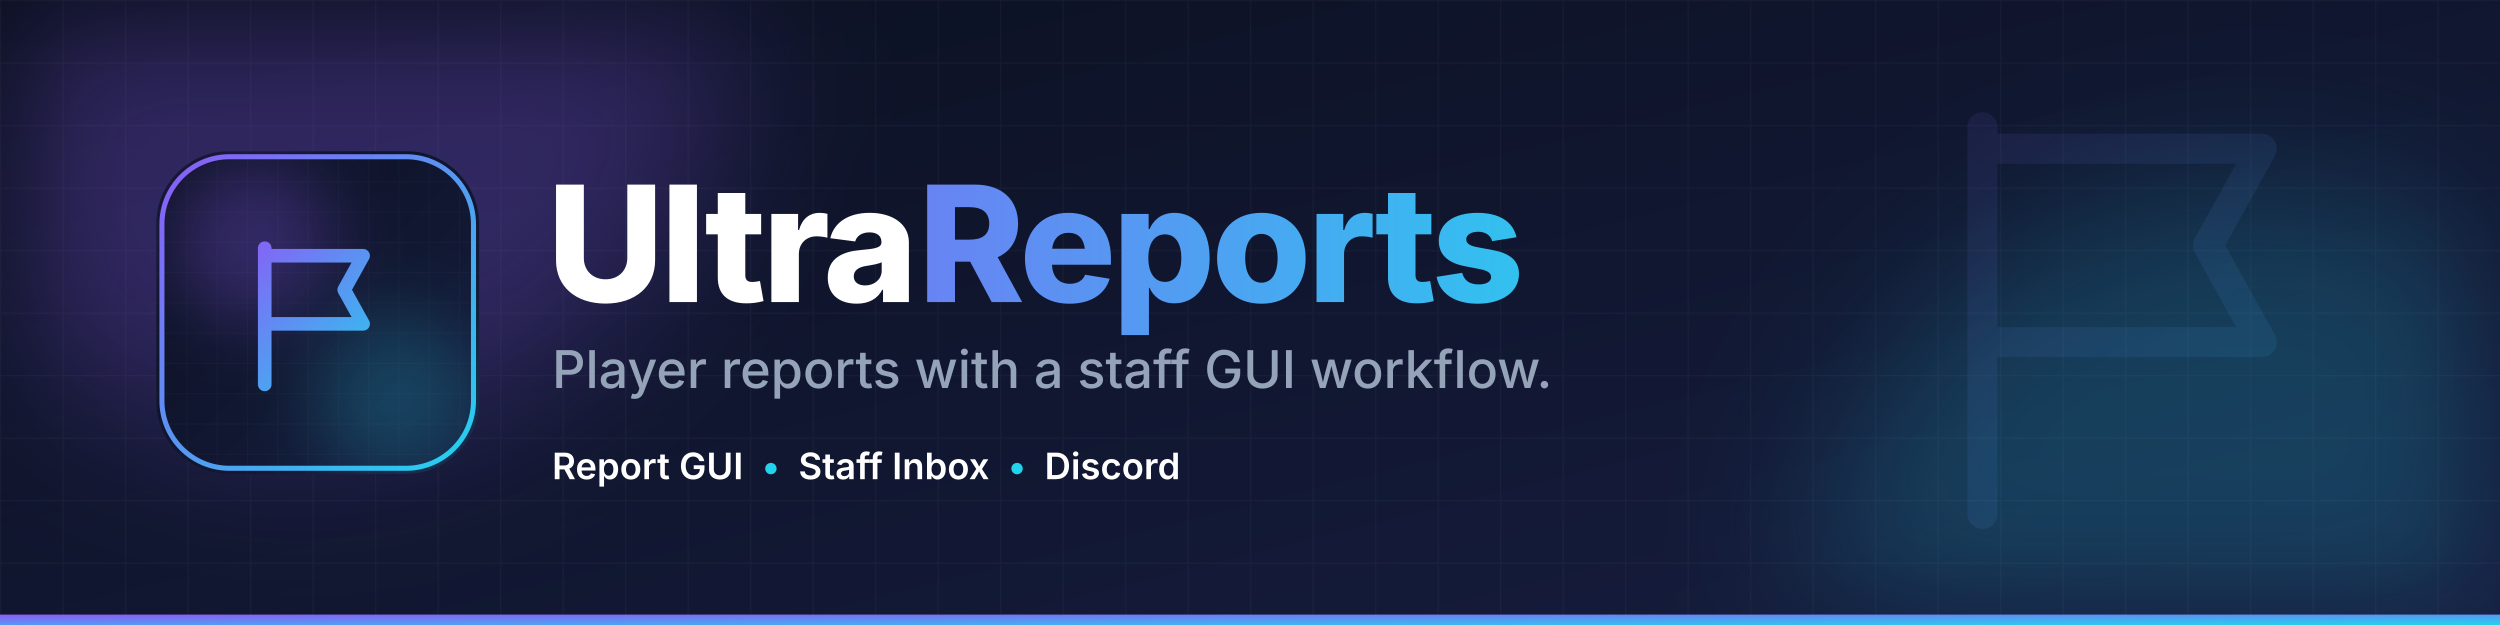
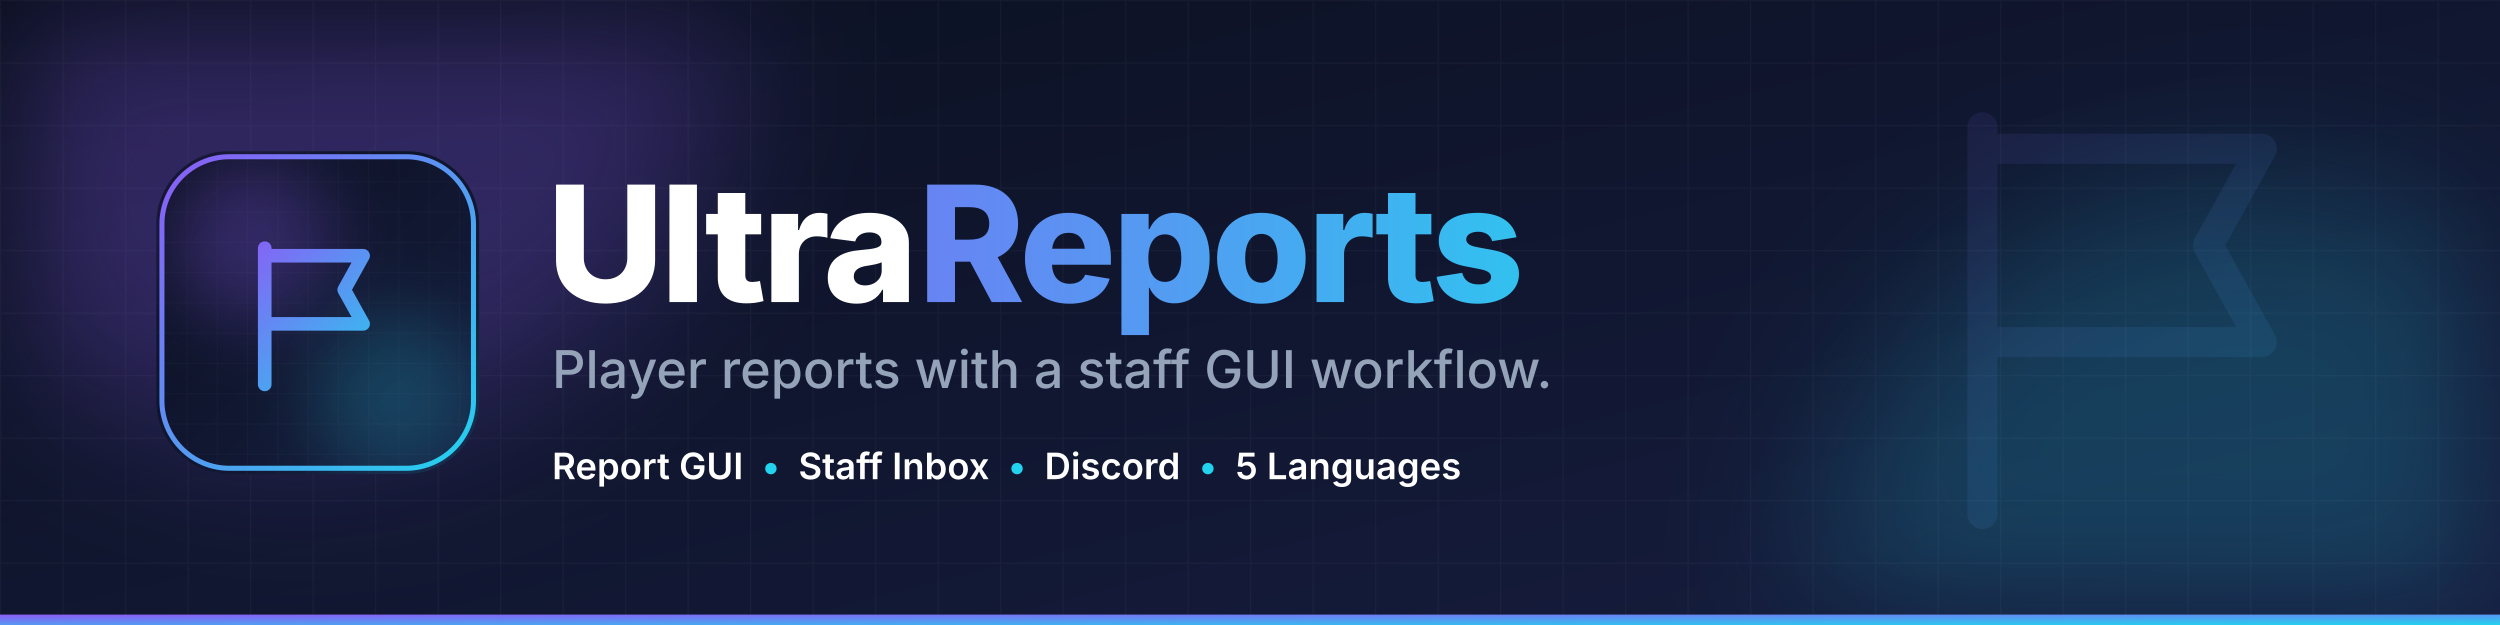
<svg xmlns="http://www.w3.org/2000/svg" viewBox="0 0 1920 480" width="1920" height="480">
  <defs>
    <linearGradient id="brand" gradientUnits="userSpaceOnUse" x1="2" y1="2" x2="22" y2="22">
      <stop offset="0" stop-color="#8B5CF6" />
      <stop offset="1" stop-color="#22D3EE" />
    </linearGradient>
    <linearGradient id="bg" x1="0" y1="0" x2="1" y2="1">
      <stop offset="0" stop-color="#0B1020" />
      <stop offset="1" stop-color="#161D3F" />
    </linearGradient>
    <linearGradient id="edge" x1="0" y1="0" x2="1" y2="1">
      <stop offset="0" stop-color="#8B5CF6" />
      <stop offset="1" stop-color="#22D3EE" />
    </linearGradient>
    <linearGradient id="word" gradientUnits="userSpaceOnUse" x1="420" y1="0" x2="1300" y2="0">
      <stop offset="0" stop-color="#8B5CF6" />
      <stop offset="1" stop-color="#22D3EE" />
    </linearGradient>
    <filter id="blur" x="-50%" y="-50%" width="200%" height="200%">
      <feGaussianBlur stdDeviation="60" />
    </filter>
    <pattern id="grid" width="48" height="48" patternUnits="userSpaceOnUse">
      <path d="M48 0H0V48" fill="none" stroke="#FFFFFF" stroke-opacity=".035" stroke-width="2" />
    </pattern>
  </defs>
  <rect width="1920" height="480" fill="url(#bg)" />
  <rect width="1920" height="480" fill="url(#grid)" />
  <circle cx="230" cy="0" r="336" fill="#8B5CF6" opacity=".28" filter="url(#blur)" />
  <circle cx="1728" cy="480" r="336" fill="#22D3EE" opacity=".20" filter="url(#blur)" />
  <rect y="472" width="1920" height="8" fill="url(#edge)" />
  <g transform="translate(1440 40) scale(16.5)" opacity=".10">
    <g fill="none" stroke="url(#brand)" stroke-width="1.4" stroke-linecap="round" stroke-linejoin="round">
      <path d="M5 21.500V3.500M5 4.500h13l-2.500 4.500 2.500 4.500H5" />
    </g>
  </g>
  <g transform="translate(120 116) scale(.484375)">
    <rect width="512" height="512" rx="116" fill="url(#bg)" />
    <clipPath id="tile">
      <rect width="512" height="512" rx="116" />
    </clipPath>
    <g clip-path="url(#tile)">
      <rect width="512" height="512" fill="url(#grid)" />
      <circle cx="150" cy="140" r="130" fill="#8B5CF6" opacity=".30" filter="url(#blur)" />
      <circle cx="380" cy="390" r="130" fill="#22D3EE" opacity=".22" filter="url(#blur)" />
    </g>
    <rect x="9" y="9" width="494" height="494" rx="107" fill="none" stroke="url(#edge)" stroke-width="8" />
    <g transform="translate(112 112) scale(12)">
      <g fill="none" stroke="url(#brand)" stroke-width="1.8" stroke-linecap="round" stroke-linejoin="round">
        <path d="M5 21.500V3.500M5 4.500h13l-2.500 4.500 2.500 4.500H5" />
      </g>
    </g>
  </g>
  <text x="420" y="232" font-family="Inter, 'Segoe UI', Arial, sans-serif" font-size="124" font-weight="800" letter-spacing="-3" fill="#FFFFFF">Ultra<tspan fill="url(#word)">Reports</tspan>
  </text>
  <text x="424" y="298" font-family="Inter, 'Segoe UI', Arial, sans-serif" font-size="40" font-weight="500" fill="#94A3B8">Player reports with a staff GUI workflow.</text>
-   <text x="424" y="368" font-family="Inter, 'Segoe UI', Arial, sans-serif" font-size="28" font-weight="600" fill="#FFFFFF" xml:space="preserve">Report GUI<tspan fill="#22D3EE">  •  </tspan>Staff Inbox<tspan fill="#22D3EE">  •  </tspan>Discord</text>
+   <text x="424" y="368" font-family="Inter, 'Segoe UI', Arial, sans-serif" font-size="28" font-weight="600" fill="#FFFFFF" xml:space="preserve">Report GUI<tspan fill="#22D3EE">  •  </tspan>Staff Inbox<tspan fill="#22D3EE">  •  </tspan>Discord<tspan fill="#22D3EE">  •  </tspan>5 Languages</text>
</svg>
